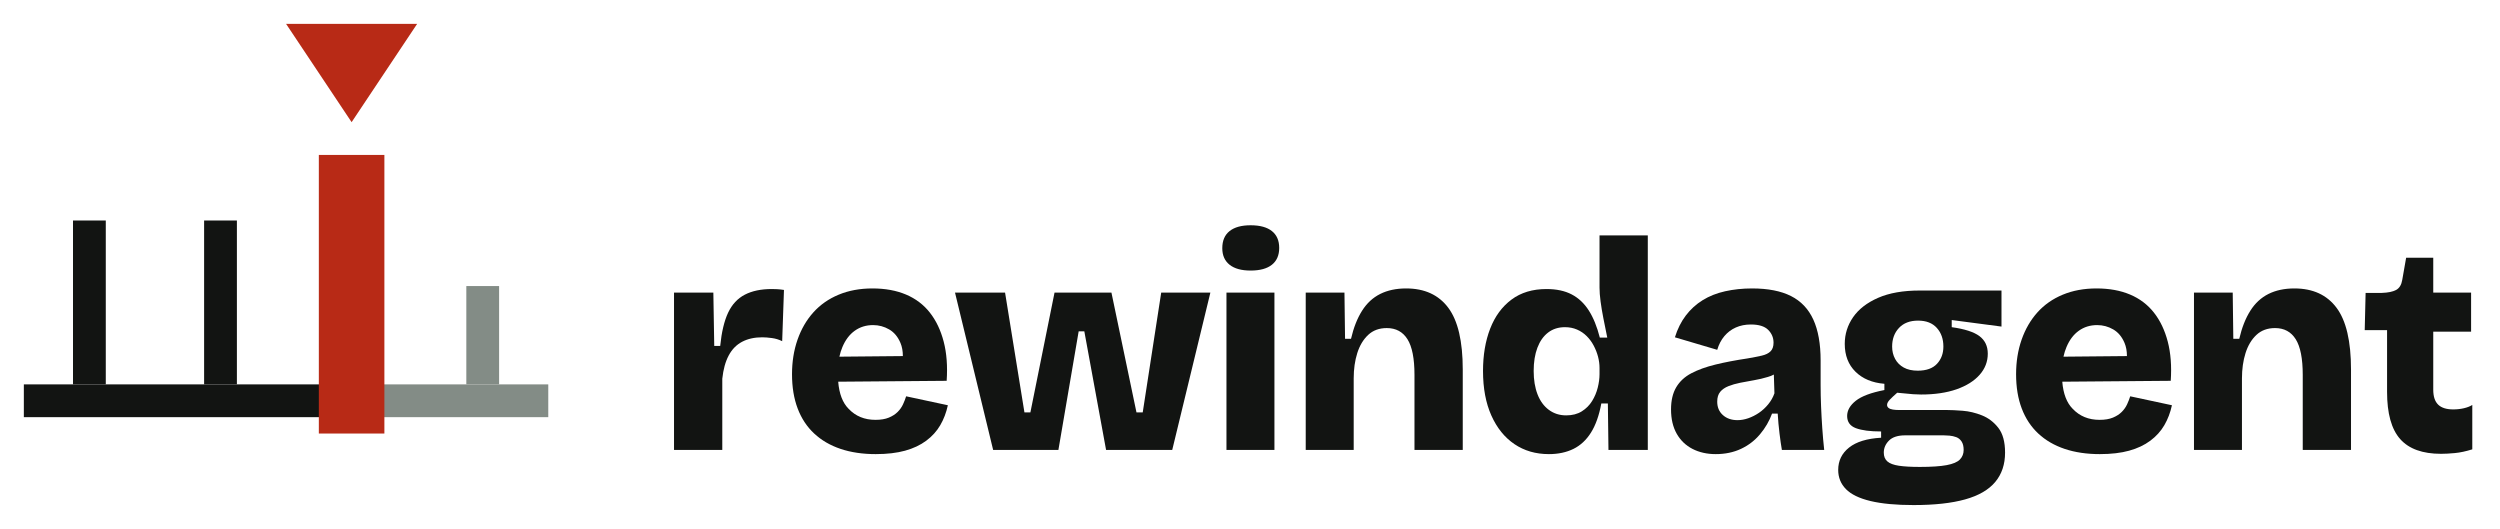
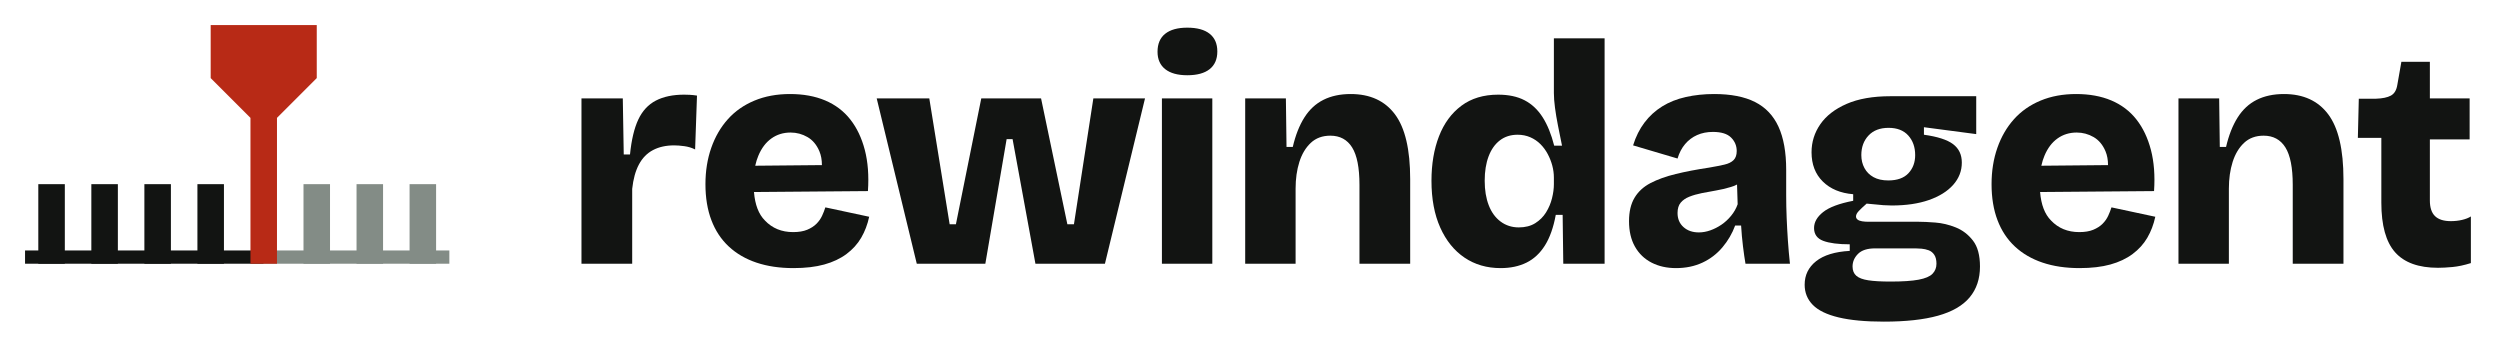
- <svg xmlns="http://www.w3.org/2000/svg" viewBox="0 0 839 177.5" width="839" height="177.5" role="img">
-   <g transform="translate(8.000 -3.000) scale(11)">
-     <rect x="0" y="12" width="10" height="1" fill="#121412" />
-     <rect x="10" y="12" width="6" height="1" fill="#838C86" />
-     <rect x="1.5" y="7" width="1" height="5" fill="#121412" />
-     <rect x="5.5" y="7" width="1" height="5" fill="#121412" />
-     <rect x="13.5" y="9" width="1" height="3" fill="#838C86" />
-     <path d="M8 1H12L10 4ZM9 5H11V13.5H9Z" fill="#B82A16" />
+ <svg xmlns="http://www.w3.org/2000/svg" viewBox="0 0 798.53 110.74" width="798.53" height="110.74" role="img">
+   <g transform="translate(8.000 -21.647) scale(8.4706)">
+     <rect x="0" y="12" width="9" height="0.5" fill="#121412" />
+     <rect x="9" y="12" width="7" height="0.5" fill="#838C86" />
+     <rect x="0.5" y="9.5" width="1" height="3" fill="#121412" />
+     <rect x="2.5" y="9.5" width="1" height="3" fill="#121412" />
+     <rect x="4.5" y="9.5" width="1" height="3" fill="#121412" />
+     <rect x="6.5" y="9.5" width="1" height="3" fill="#121412" />
+     <rect x="10.5" y="9.5" width="1" height="3" fill="#838C86" />
+     <rect x="12.5" y="9.5" width="1" height="3" fill="#838C86" />
+     <rect x="14.5" y="9.5" width="1" height="3" fill="#838C86" />
+     <path d="M7 3.5H11V5.5L9.5 7V12.5H8.5V7L7 5.5Z" fill="#B82A16" />
  </g>
  <g fill="#121412">
-     <path transform="translate(220.000 151.000) scale(0.1 -0.1)" d="M62 0V528H194L197 349H217Q224 419 243.5 460.5Q263 502 299.5 521.0Q336 540 390 540Q398 540 408.0 539.5Q418 539 431 537L425 365Q409 373 390.5 375.5Q372 378 358 378Q319 378 290.5 363.0Q262 348 245.5 317.0Q229 286 224 239V0Z" />
-     <path transform="translate(262.600 151.000) scale(0.1 -0.1)" d="M313 -14Q247 -14 195.0 3.5Q143 21 106.5 55.0Q70 89 51.0 139.0Q32 189 32 254Q32 317 50.5 370.0Q69 423 103.5 461.5Q138 500 188.5 521.0Q239 542 302 542Q366 542 414.5 521.5Q463 501 494.5 461.0Q526 421 541.0 363.5Q556 306 551 232L187 229Q192 168 222 138Q257 101 312 101Q339 101 357.0 108.5Q375 116 386.5 127.5Q398 139 404.5 153.0Q411 167 415 180L555 150Q547 113 529.5 83.0Q512 53 482.5 31.0Q453 9 411.5 -2.5Q370 -14 313 -14ZM191 313 404 315Q404 340 396 359Q383 390 358.0 404.5Q333 419 304 419Q269 419 242.5 400.0Q216 381 201 345Q195 331 191 313Z" />
-     <path transform="translate(319.300 151.000) scale(0.1 -0.1)" d="M140 0 12 528H180L245 126H265L346 528H537L621 126H642L704 528H869L741 0H519L446 398H427L359 0Z" />
-     <path transform="translate(405.400 151.000) scale(0.1 -0.1)" d="M62 0V528H223V0ZM143 602Q97 602 72.5 621.5Q48 641 48 677Q48 715 72.5 734.5Q97 754 143 754Q190 754 214.5 734.5Q239 715 239 678Q239 641 214.5 621.5Q190 602 143 602Z" />
-     <path transform="translate(432.000 151.000) scale(0.1 -0.1)" d="M62 0V528H192L194 373H214Q227 429 251.0 467.0Q275 505 312.0 523.5Q349 542 399 542Q492 542 540.5 477.0Q589 412 589 270V0H427V252Q427 334 403.5 371.5Q380 409 334 409Q296 409 271.5 386.0Q247 363 235.0 325.0Q223 287 223 240V0Z" />
-     <path transform="translate(494.300 151.000) scale(0.1 -0.1)" d="M255 -14Q189 -14 139.5 19.5Q90 53 62.0 115.5Q34 178 34 265Q34 345 58.0 407.0Q82 469 129.5 504.5Q177 540 247 540Q297 540 331.5 522.0Q366 504 389.0 468.0Q412 432 426 377H451Q444 411 438.0 441.5Q432 472 428.5 498.5Q425 525 425 545V720H587V0H455L453 156H431Q420 96 396.5 58.5Q373 21 337.5 3.5Q302 -14 255 -14ZM313 116Q344 116 365.5 129.5Q387 143 400.0 164.0Q413 185 419.0 209.0Q425 233 425 254V275Q425 294 420.0 313.0Q415 332 405.5 350.0Q396 368 382.0 382.0Q368 396 349.5 404.0Q331 412 309 412Q276 412 252.5 394.0Q229 376 216.5 343.0Q204 310 204.0 265.0Q204 220 217.0 186.5Q230 153 255.0 134.5Q280 116 313 116Z" />
-     <path transform="translate(557.200 151.000) scale(0.1 -0.1)" d="M186 -14Q142 -14 108.0 3.5Q74 21 55.0 54.5Q36 88 36 136Q36 181 53.5 210.5Q71 240 104.5 257.5Q138 275 185.0 286.5Q232 298 292 307Q321 312 340.5 316.5Q360 321 370.0 331.0Q380 341 380 360Q380 385 362.0 403.0Q344 421 304 421Q276 421 253.5 411.0Q231 401 215.0 382.0Q199 363 191 336L49 378Q62 420 85.5 451.0Q109 482 142.0 502.5Q175 523 217.5 532.5Q260 542 308 542Q388 542 438.5 516.5Q489 491 513.5 437.5Q538 384 538 300V219Q538 183 539.5 146.5Q541 110 543.5 73.5Q546 37 550 0H408Q404 23 400.0 55.5Q396 88 394 122H375Q361 84 334.5 52.5Q308 21 270.5 3.5Q233 -14 186 -14ZM259 100Q277 100 295.5 106.5Q314 113 331.0 124.5Q348 136 362.0 153.0Q376 170 383 190L381 253Q372 248 361 245Q338 238 314.5 234.0Q291 230 268.5 225.5Q246 221 228.5 214.0Q211 207 201.0 195.0Q191 183 191 162Q191 134 210.0 117.0Q229 100 259 100Z" />
-     <path transform="translate(614.700 151.000) scale(0.1 -0.1)" d="M275 -185Q187 -185 130.5 -171.5Q74 -158 48.0 -131.5Q22 -105 22 -67Q22 -21 58.5 8.0Q95 37 166 41V62Q111 62 81.5 73.0Q52 84 52 114Q52 142 81.0 165.0Q110 188 177 201V222Q116 227 80.0 262.5Q44 298 44 356Q44 405 72.0 445.5Q100 486 156.0 510.5Q212 535 296 535H570V414L403 436V412Q468 403 496.0 382.0Q524 361 524 323Q524 283 496.5 252.0Q469 221 419.0 203.5Q369 186 300 186Q288 186 273.5 187.0Q259 188 220 192Q204 178 195.0 168.5Q186 159 186 151Q186 145 191.0 141.0Q196 137 205.5 135.5Q215 134 226 134H387Q407 134 439.5 131.5Q472 129 504.5 116.0Q537 103 559.5 74.0Q582 45 582 -9Q582 -68 549.0 -107.5Q516 -147 448.0 -166.0Q380 -185 275 -185ZM296 -57Q354 -57 386.0 -51.0Q418 -45 430.5 -32.0Q443 -19 443 0Q443 18 436.0 28.5Q429 39 418.0 43.0Q407 47 395.5 48.0Q384 49 376 49H247Q210 49 192.5 31.5Q175 14 175 -9Q175 -28 187.0 -38.5Q199 -49 225.5 -53.0Q252 -57 296 -57ZM289 266Q332 266 353.5 289.0Q375 312 375 347Q375 385 353.0 409.5Q331 434 290 434Q249 434 226.0 409.5Q203 385 203 347Q203 324 213.0 305.5Q223 287 242.0 276.5Q261 266 289 266Z" />
-     <path transform="translate(673.400 151.000) scale(0.1 -0.1)" d="M313 -14Q247 -14 195.0 3.5Q143 21 106.5 55.0Q70 89 51.0 139.0Q32 189 32 254Q32 317 50.5 370.0Q69 423 103.5 461.5Q138 500 188.5 521.0Q239 542 302 542Q366 542 414.5 521.5Q463 501 494.5 461.0Q526 421 541.0 363.5Q556 306 551 232L187 229Q192 168 222 138Q257 101 312 101Q339 101 357.0 108.5Q375 116 386.5 127.5Q398 139 404.5 153.0Q411 167 415 180L555 150Q547 113 529.5 83.0Q512 53 482.5 31.0Q453 9 411.5 -2.5Q370 -14 313 -14ZM191 313 404 315Q404 340 396 359Q383 390 358.0 404.5Q333 419 304 419Q269 419 242.5 400.0Q216 381 201 345Q195 331 191 313Z" />
-     <path transform="translate(730.100 151.000) scale(0.1 -0.1)" d="M62 0V528H192L194 373H214Q227 429 251.0 467.0Q275 505 312.0 523.5Q349 542 399 542Q492 542 540.5 477.0Q589 412 589 270V0H427V252Q427 334 403.5 371.5Q380 409 334 409Q296 409 271.5 386.0Q247 363 235.0 325.0Q223 287 223 240V0Z" />
-     <path transform="translate(792.400 151.000) scale(0.1 -0.1)" d="M268 -13Q175 -13 131.0 36.5Q87 86 87 195V402H12L15 527H69Q101 528 117.5 537.0Q134 546 138 571L151 645H242V528H369V397H242V202Q242 168 258.5 152.0Q275 136 309 136Q328 136 345.0 140.0Q362 144 373 151V2Q341 -8 314.5 -10.5Q288 -13 268 -13Z" />
+     <path transform="translate(179.529 84.235) scale(0.1 -0.1)" d="M62 0V528H194L197 349H217Q224 419 243.5 460.5Q263 502 299.5 521.0Q336 540 390 540Q398 540 408.0 539.5Q418 539 431 537L425 365Q409 373 390.5 375.5Q372 378 358 378Q319 378 290.5 363.0Q262 348 245.5 317.0Q229 286 224 239V0Z" />
+     <path transform="translate(222.129 84.235) scale(0.1 -0.1)" d="M313 -14Q247 -14 195.0 3.5Q143 21 106.5 55.0Q70 89 51.0 139.0Q32 189 32 254Q32 317 50.5 370.0Q69 423 103.5 461.5Q138 500 188.5 521.0Q239 542 302 542Q366 542 414.5 521.5Q463 501 494.5 461.0Q526 421 541.0 363.5Q556 306 551 232L187 229Q192 168 222 138Q257 101 312 101Q339 101 357.0 108.5Q375 116 386.5 127.5Q398 139 404.5 153.0Q411 167 415 180L555 150Q547 113 529.5 83.0Q512 53 482.5 31.0Q453 9 411.5 -2.5Q370 -14 313 -14ZM191 313 404 315Q404 340 396 359Q383 390 358.0 404.5Q333 419 304 419Q269 419 242.5 400.0Q216 381 201 345Q195 331 191 313Z" />
+     <path transform="translate(278.829 84.235) scale(0.1 -0.1)" d="M140 0 12 528H180L245 126H265L346 528H537L621 126H642L704 528H869L741 0H519L446 398H427L359 0Z" />
+     <path transform="translate(364.929 84.235) scale(0.1 -0.1)" d="M62 0V528H223V0ZM143 602Q97 602 72.5 621.5Q48 641 48 677Q48 715 72.5 734.5Q97 754 143 754Q190 754 214.5 734.5Q239 715 239 678Q239 641 214.5 621.5Q190 602 143 602Z" />
+     <path transform="translate(391.529 84.235) scale(0.1 -0.1)" d="M62 0V528H192L194 373H214Q227 429 251.0 467.0Q275 505 312.0 523.5Q349 542 399 542Q492 542 540.5 477.0Q589 412 589 270V0H427V252Q427 334 403.5 371.5Q380 409 334 409Q296 409 271.5 386.0Q247 363 235.0 325.0Q223 287 223 240V0Z" />
+     <path transform="translate(453.829 84.235) scale(0.1 -0.1)" d="M255 -14Q189 -14 139.5 19.5Q90 53 62.0 115.5Q34 178 34 265Q34 345 58.0 407.0Q82 469 129.5 504.5Q177 540 247 540Q297 540 331.5 522.0Q366 504 389.0 468.0Q412 432 426 377H451Q444 411 438.0 441.5Q432 472 428.5 498.5Q425 525 425 545V720H587V0H455L453 156H431Q420 96 396.5 58.5Q373 21 337.5 3.5Q302 -14 255 -14ZM313 116Q344 116 365.5 129.5Q387 143 400.0 164.0Q413 185 419.0 209.0Q425 233 425 254V275Q425 294 420.0 313.0Q415 332 405.5 350.0Q396 368 382.0 382.0Q368 396 349.5 404.0Q331 412 309 412Q276 412 252.5 394.0Q229 376 216.5 343.0Q204 310 204.0 265.0Q204 220 217.0 186.5Q230 153 255.0 134.5Q280 116 313 116Z" />
+     <path transform="translate(516.729 84.235) scale(0.1 -0.1)" d="M186 -14Q142 -14 108.0 3.5Q74 21 55.0 54.5Q36 88 36 136Q36 181 53.5 210.5Q71 240 104.5 257.5Q138 275 185.0 286.5Q232 298 292 307Q321 312 340.5 316.5Q360 321 370.0 331.0Q380 341 380 360Q380 385 362.0 403.0Q344 421 304 421Q276 421 253.5 411.0Q231 401 215.0 382.0Q199 363 191 336L49 378Q62 420 85.5 451.0Q109 482 142.0 502.5Q175 523 217.5 532.5Q260 542 308 542Q388 542 438.5 516.5Q489 491 513.5 437.5Q538 384 538 300V219Q538 183 539.5 146.5Q541 110 543.5 73.5Q546 37 550 0H408Q404 23 400.0 55.5Q396 88 394 122H375Q361 84 334.5 52.5Q308 21 270.5 3.5Q233 -14 186 -14ZM259 100Q277 100 295.5 106.5Q314 113 331.0 124.5Q348 136 362.0 153.0Q376 170 383 190L381 253Q372 248 361 245Q338 238 314.5 234.0Q291 230 268.5 225.5Q246 221 228.5 214.0Q211 207 201.0 195.0Q191 183 191 162Q191 134 210.0 117.0Q229 100 259 100Z" />
+     <path transform="translate(574.229 84.235) scale(0.1 -0.1)" d="M275 -185Q187 -185 130.5 -171.5Q74 -158 48.0 -131.5Q22 -105 22 -67Q22 -21 58.5 8.0Q95 37 166 41V62Q111 62 81.5 73.0Q52 84 52 114Q52 142 81.0 165.0Q110 188 177 201V222Q116 227 80.0 262.5Q44 298 44 356Q44 405 72.0 445.5Q100 486 156.0 510.5Q212 535 296 535H570V414L403 436V412Q468 403 496.0 382.0Q524 361 524 323Q524 283 496.5 252.0Q469 221 419.0 203.5Q369 186 300 186Q288 186 273.5 187.0Q259 188 220 192Q204 178 195.0 168.5Q186 159 186 151Q186 145 191.0 141.0Q196 137 205.5 135.5Q215 134 226 134H387Q407 134 439.5 131.5Q472 129 504.5 116.0Q537 103 559.5 74.0Q582 45 582 -9Q582 -68 549.0 -107.5Q516 -147 448.0 -166.0Q380 -185 275 -185ZM296 -57Q354 -57 386.0 -51.0Q418 -45 430.5 -32.0Q443 -19 443 0Q443 18 436.0 28.5Q429 39 418.0 43.0Q407 47 395.5 48.0Q384 49 376 49H247Q210 49 192.5 31.5Q175 14 175 -9Q175 -28 187.0 -38.5Q199 -49 225.5 -53.0Q252 -57 296 -57ZM289 266Q332 266 353.5 289.0Q375 312 375 347Q375 385 353.0 409.5Q331 434 290 434Q249 434 226.0 409.5Q203 385 203 347Q203 324 213.0 305.5Q223 287 242.0 276.5Q261 266 289 266Z" />
+     <path transform="translate(632.929 84.235) scale(0.1 -0.1)" d="M313 -14Q247 -14 195.0 3.5Q143 21 106.5 55.0Q70 89 51.0 139.0Q32 189 32 254Q32 317 50.5 370.0Q69 423 103.5 461.5Q138 500 188.5 521.0Q239 542 302 542Q366 542 414.5 521.5Q463 501 494.5 461.0Q526 421 541.0 363.5Q556 306 551 232L187 229Q192 168 222 138Q257 101 312 101Q339 101 357.0 108.5Q375 116 386.5 127.5Q398 139 404.5 153.0Q411 167 415 180L555 150Q547 113 529.5 83.0Q512 53 482.5 31.0Q453 9 411.5 -2.5Q370 -14 313 -14ZM191 313 404 315Q404 340 396 359Q383 390 358.0 404.5Q333 419 304 419Q269 419 242.5 400.0Q216 381 201 345Q195 331 191 313Z" />
+     <path transform="translate(689.629 84.235) scale(0.1 -0.1)" d="M62 0V528H192L194 373H214Q227 429 251.0 467.0Q275 505 312.0 523.5Q349 542 399 542Q492 542 540.5 477.0Q589 412 589 270V0H427V252Q427 334 403.5 371.5Q380 409 334 409Q296 409 271.5 386.0Q247 363 235.0 325.0Q223 287 223 240V0Z" />
+     <path transform="translate(751.929 84.235) scale(0.1 -0.1)" d="M268 -13Q175 -13 131.0 36.5Q87 86 87 195V402H12L15 527H69Q101 528 117.5 537.0Q134 546 138 571L151 645H242V528H369V397H242V202Q242 168 258.5 152.0Q275 136 309 136Q328 136 345.0 140.0Q362 144 373 151V2Q341 -8 314.5 -10.5Q288 -13 268 -13Z" />
  </g>
</svg>
